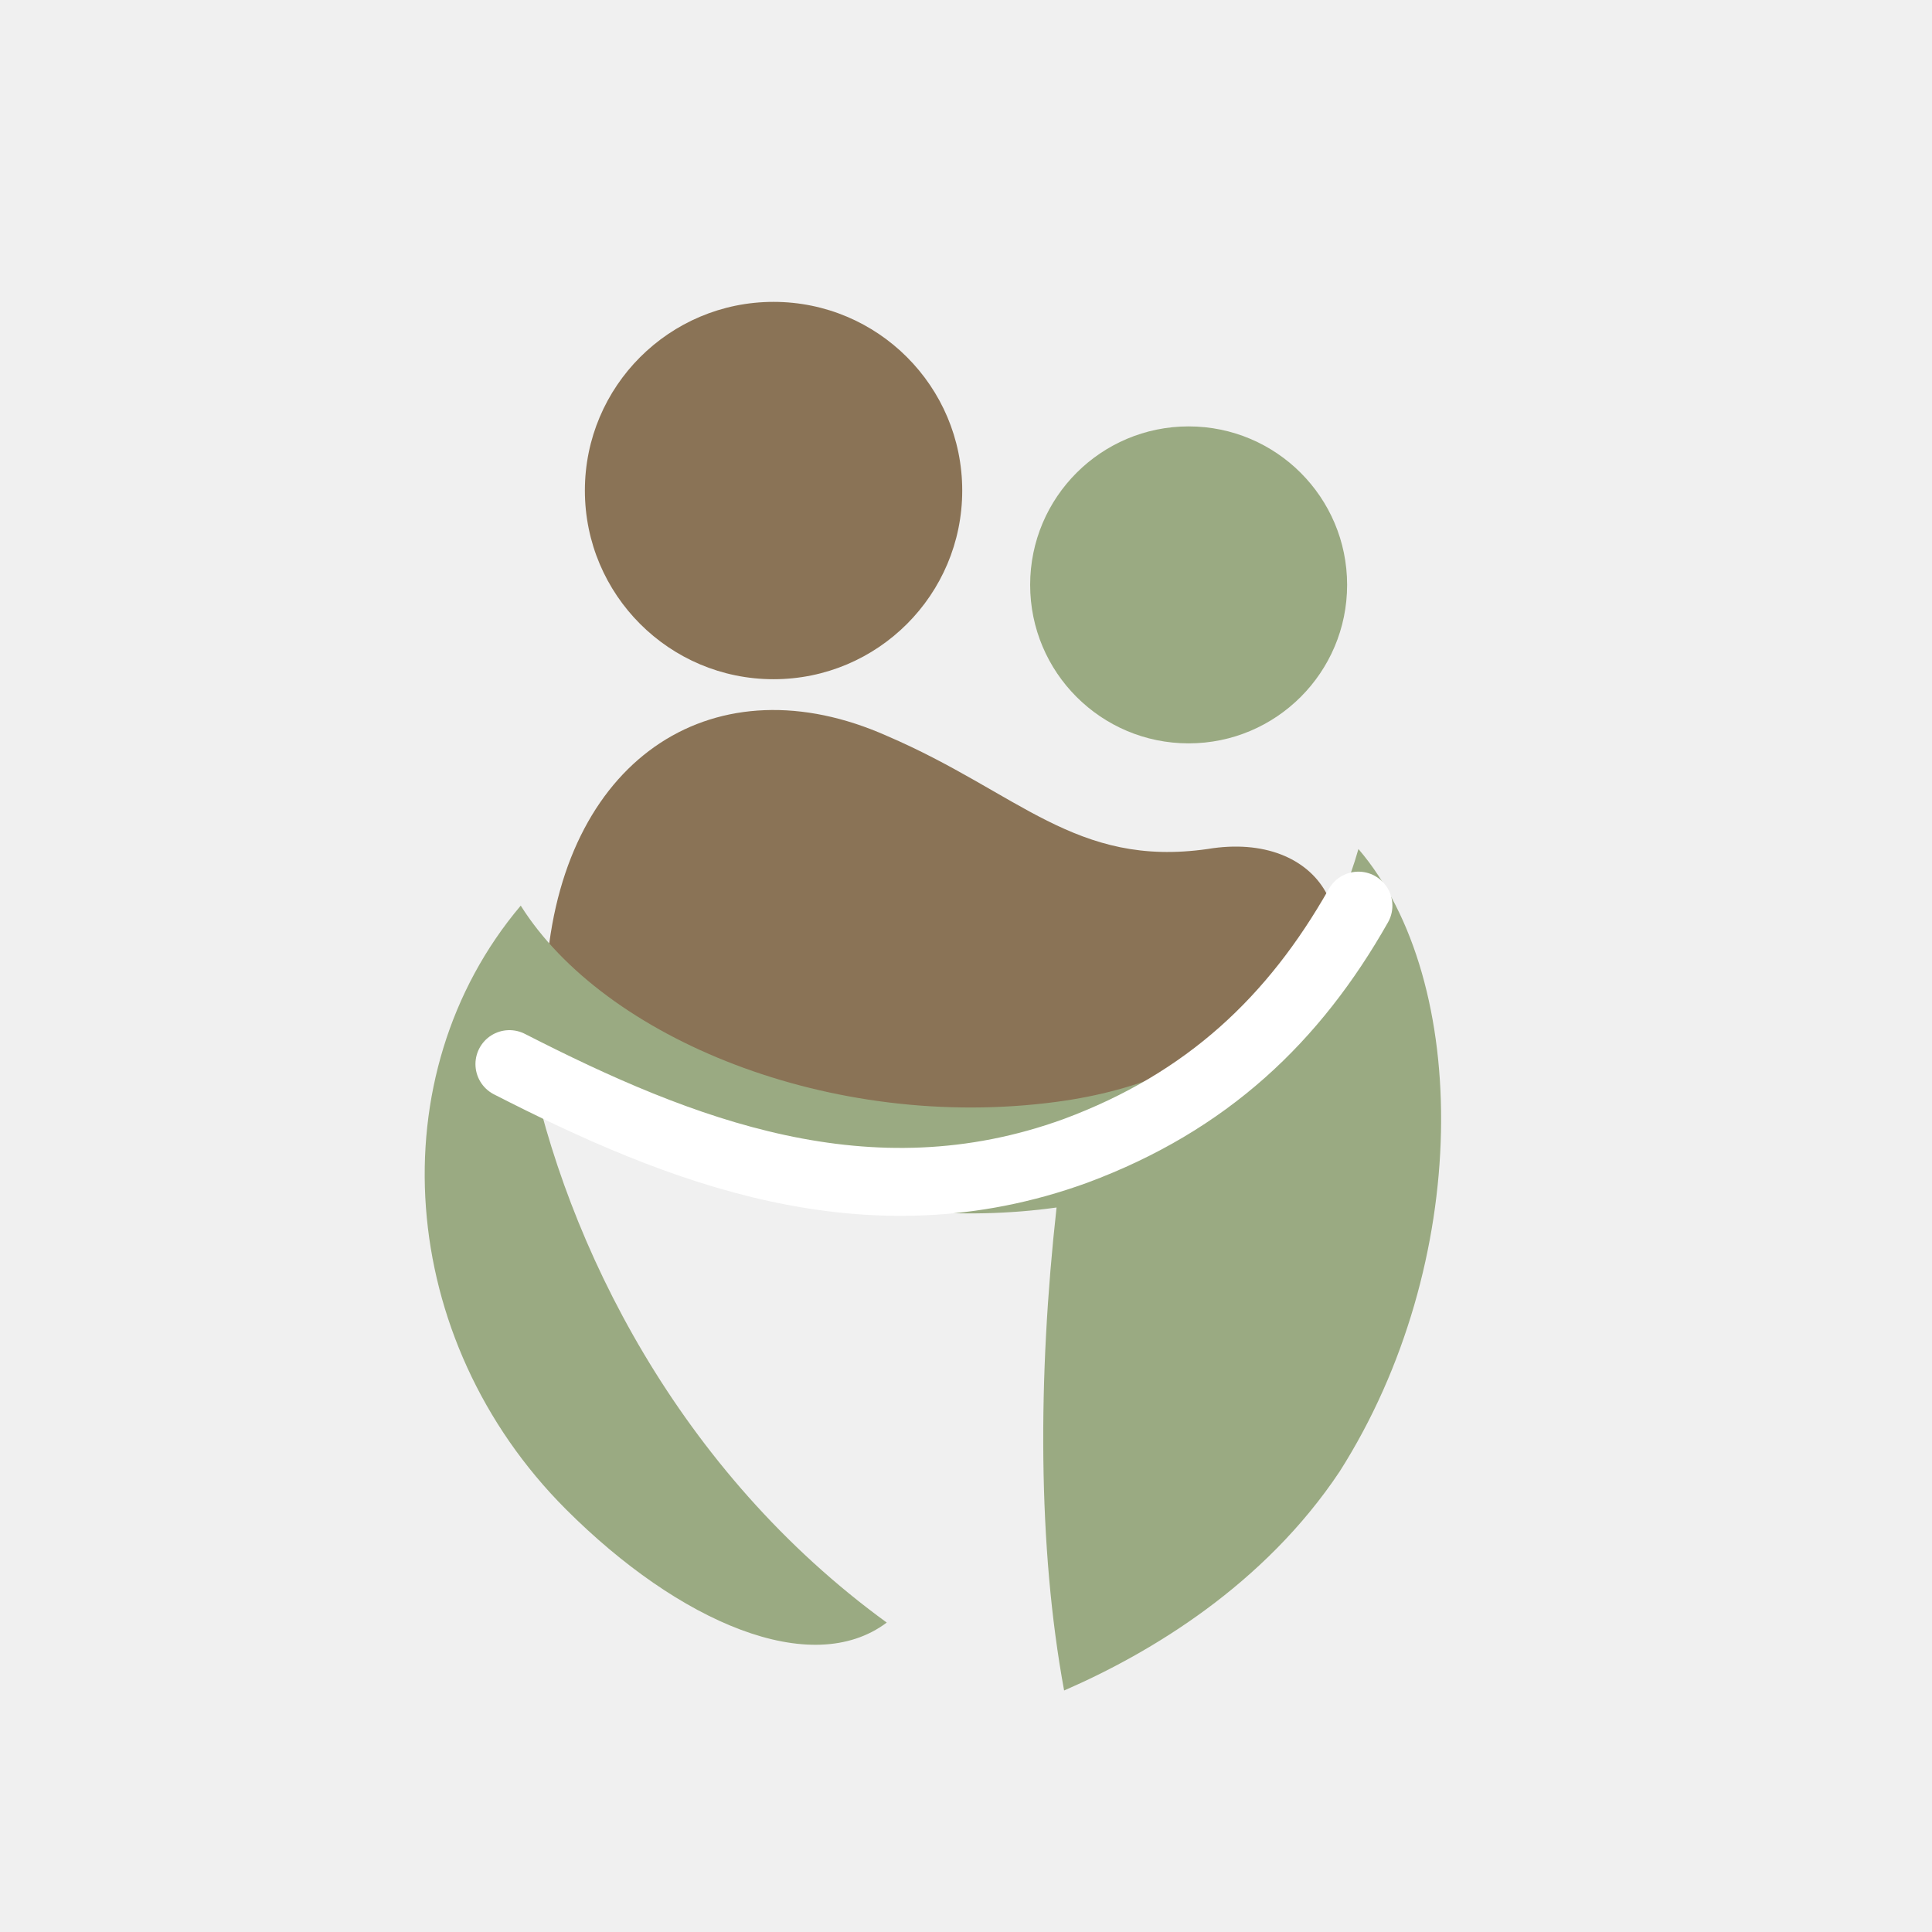
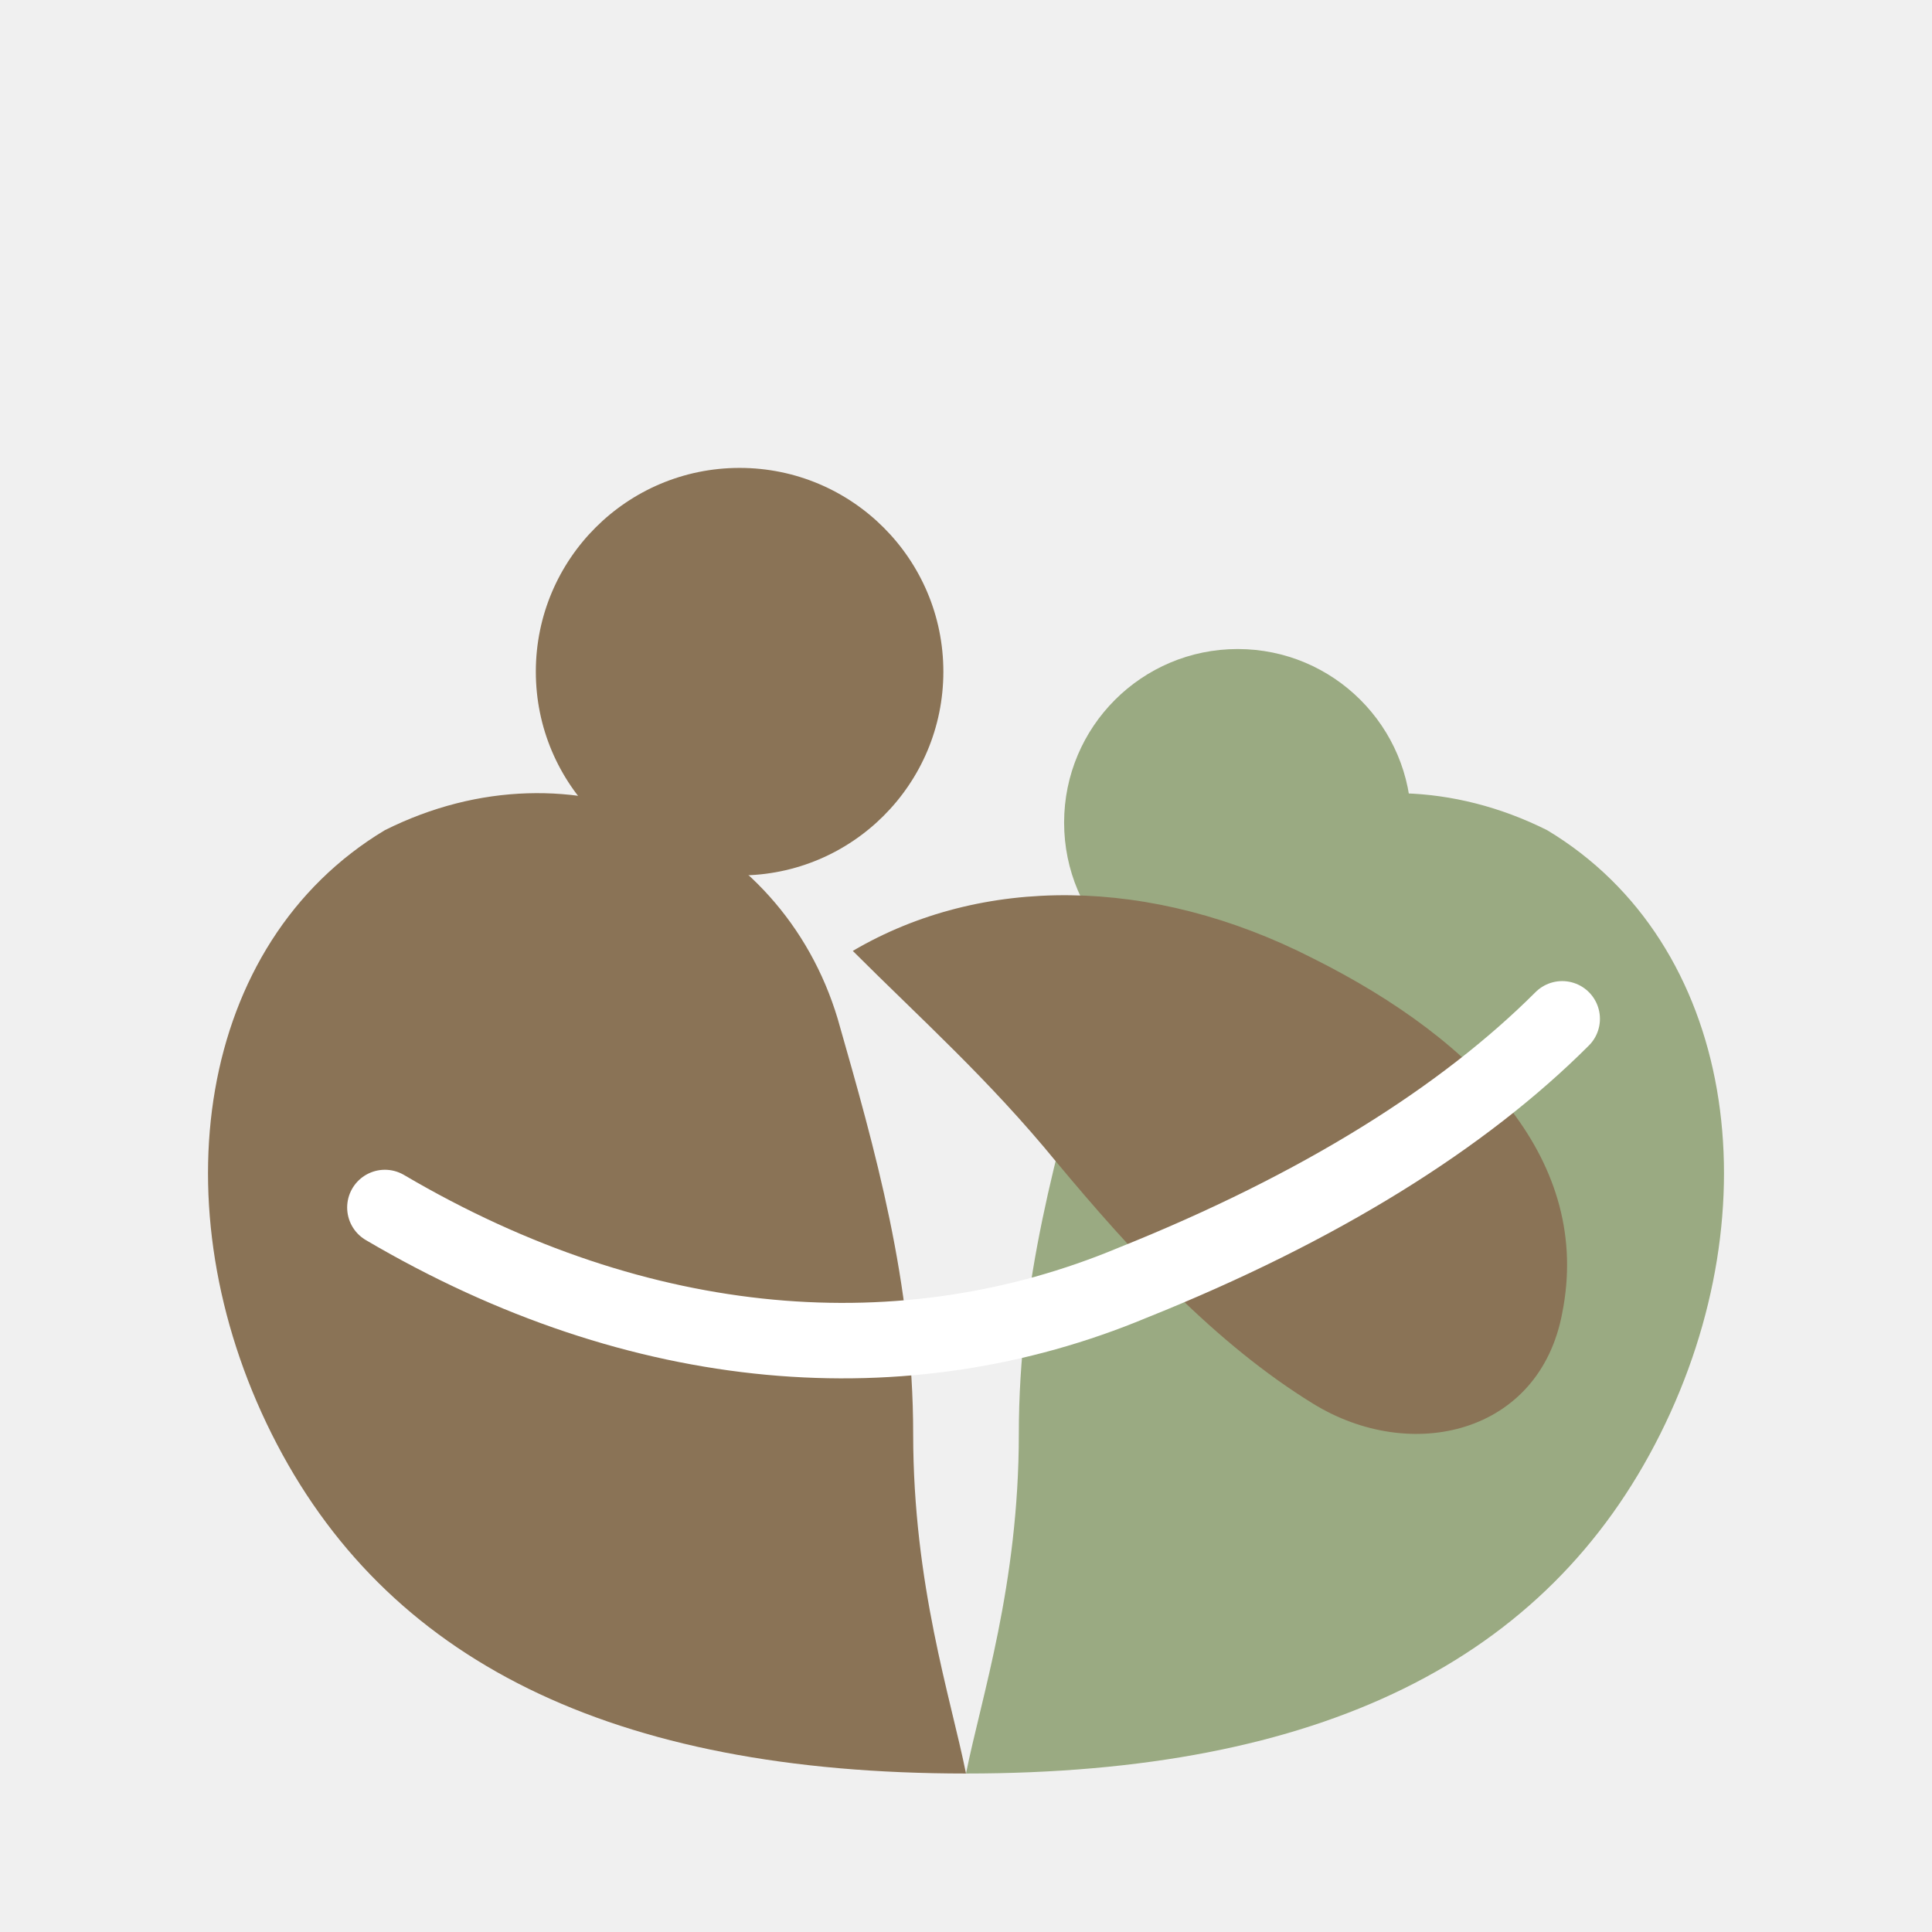
<svg xmlns="http://www.w3.org/2000/svg" width="512" height="512" viewBox="0 0 512 512" role="img" aria-label="Two people hugging and supporting each other">
-   <rect width="512" height="512" fill="transparent" />
-   <circle cx="205" cy="130" r="50" fill="#8A7356" />
-   <circle cx="315" cy="155" r="42" fill="#9AAA82" />
-   <path d="M145 255            C150 200 190 175 235 195            C270 210 285 230 320 225            C350 220 365 245 345 270            C315 305 250 315 195 295            C160 282 140 285 132 315            C125 292 128 270 145 255Z" fill="#8A7356" />
-   <path d="M360 225            C390 260 390 335 355 390            C335 420 305 438 282 448            C275 410 275 365 280 320            C230 327 175 310 140 280            C150 330 180 390 235 430            C215 445 180 430 150 400            C105 355 100 285 138 240            C160 275 220 300 280 292            C325 286 350 260 360 225Z" fill="#9AAA82" />
-   <path d="M135 282            C180 305 230 325 285 305            C320 292 343 270 360 240" fill="none" stroke="#FFFFFF" stroke-width="18" stroke-linecap="round" />
+   <path d="       M 256 470       C 350 470, 410 440, 440 380       C 470 320, 460 250, 410 220       C 360 195, 305 220, 290 270       C 280 305, 270 340, 270 380       C 270 420, 260 450, 256 470       Z" fill="#9AAA82" />
+   <circle cx="328" cy="218" r="46" fill="#9AAA82" />
+   <path d="       M 256 470       C 162 470, 102 440, 72 380       C 42 320, 52 250, 102 220       C 152 195, 207 220, 222 270       C 232 305, 242 340, 242 380       C 242 420, 252 450, 256 470 Z        M 226 252       C 260 232, 305 232, 348 254       C 392 276, 422 308, 414 348       C 408 380, 374 388, 348 372       C 322 356, 300 332, 280 308       C 262 286, 244 270, 226 252 Z" fill="#8A7356" />
+   <circle cx="196" cy="178" r="54" fill="#8A7356" />
+   <path d="       M 102 320       C 170 360, 240 365, 300 340       C 350 320, 388 296, 414 270" fill="none" stroke="#FFFFFF" stroke-width="20" stroke-linecap="round" />
</svg>
